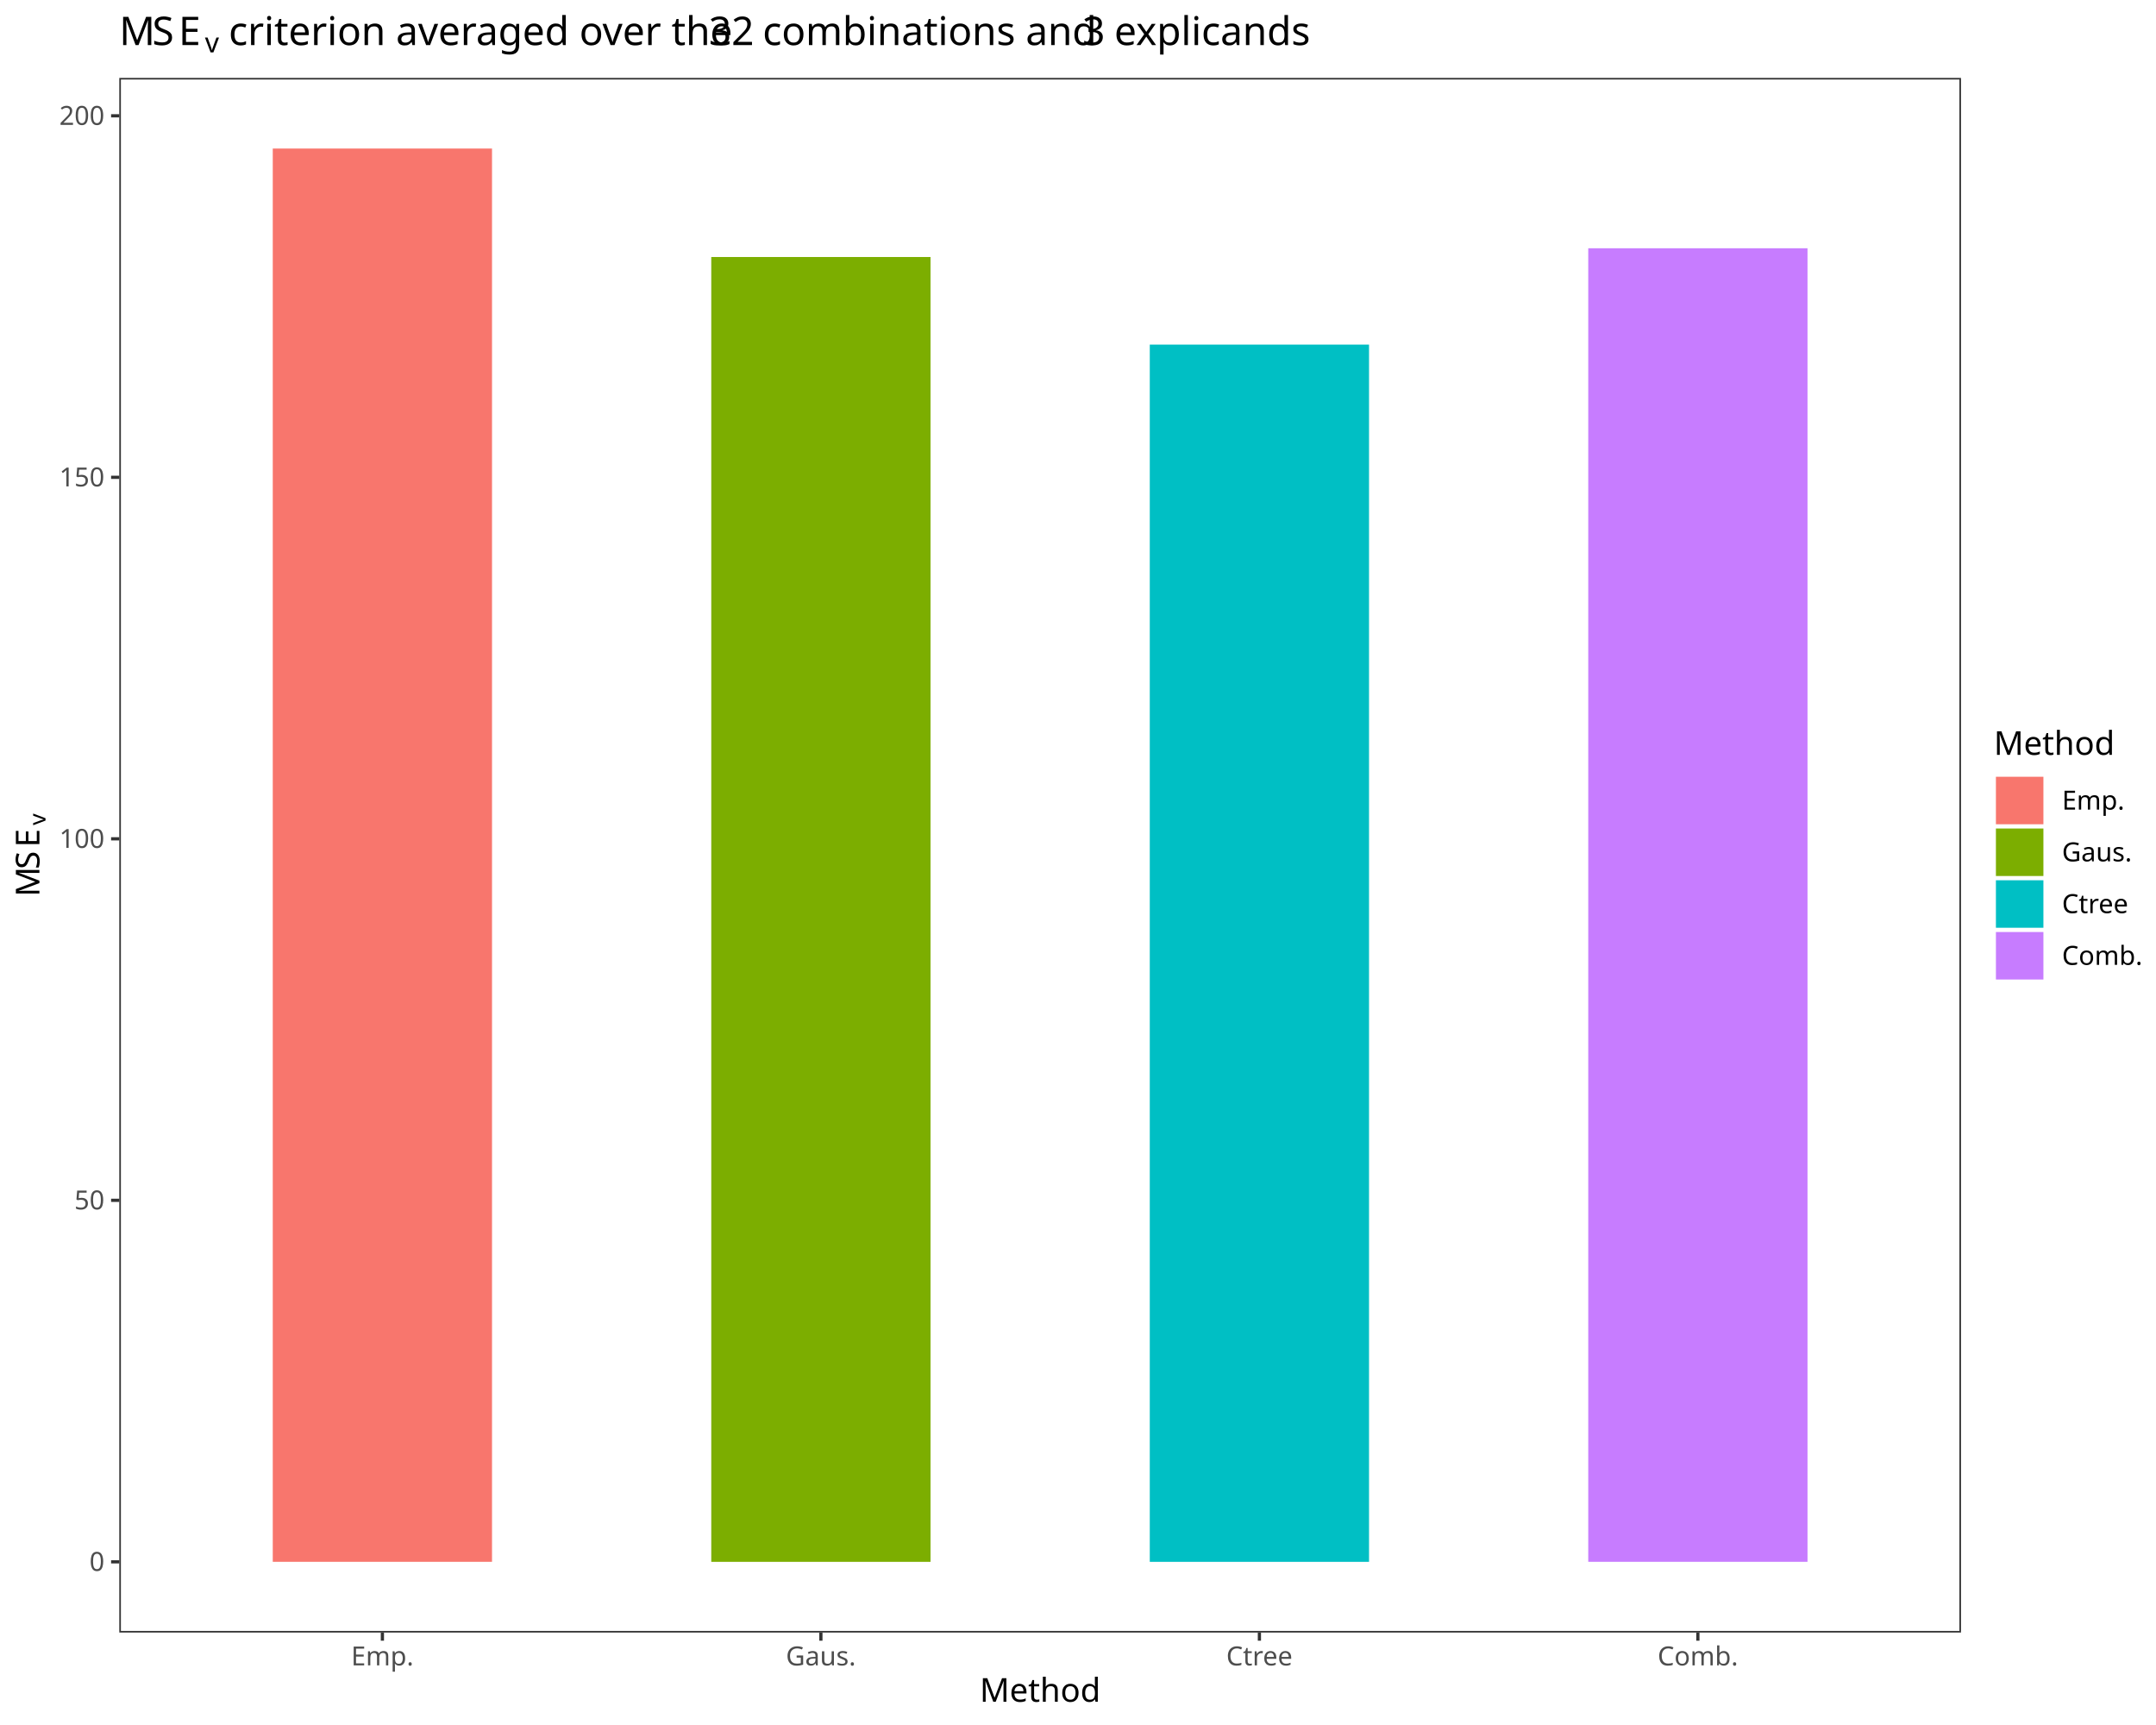
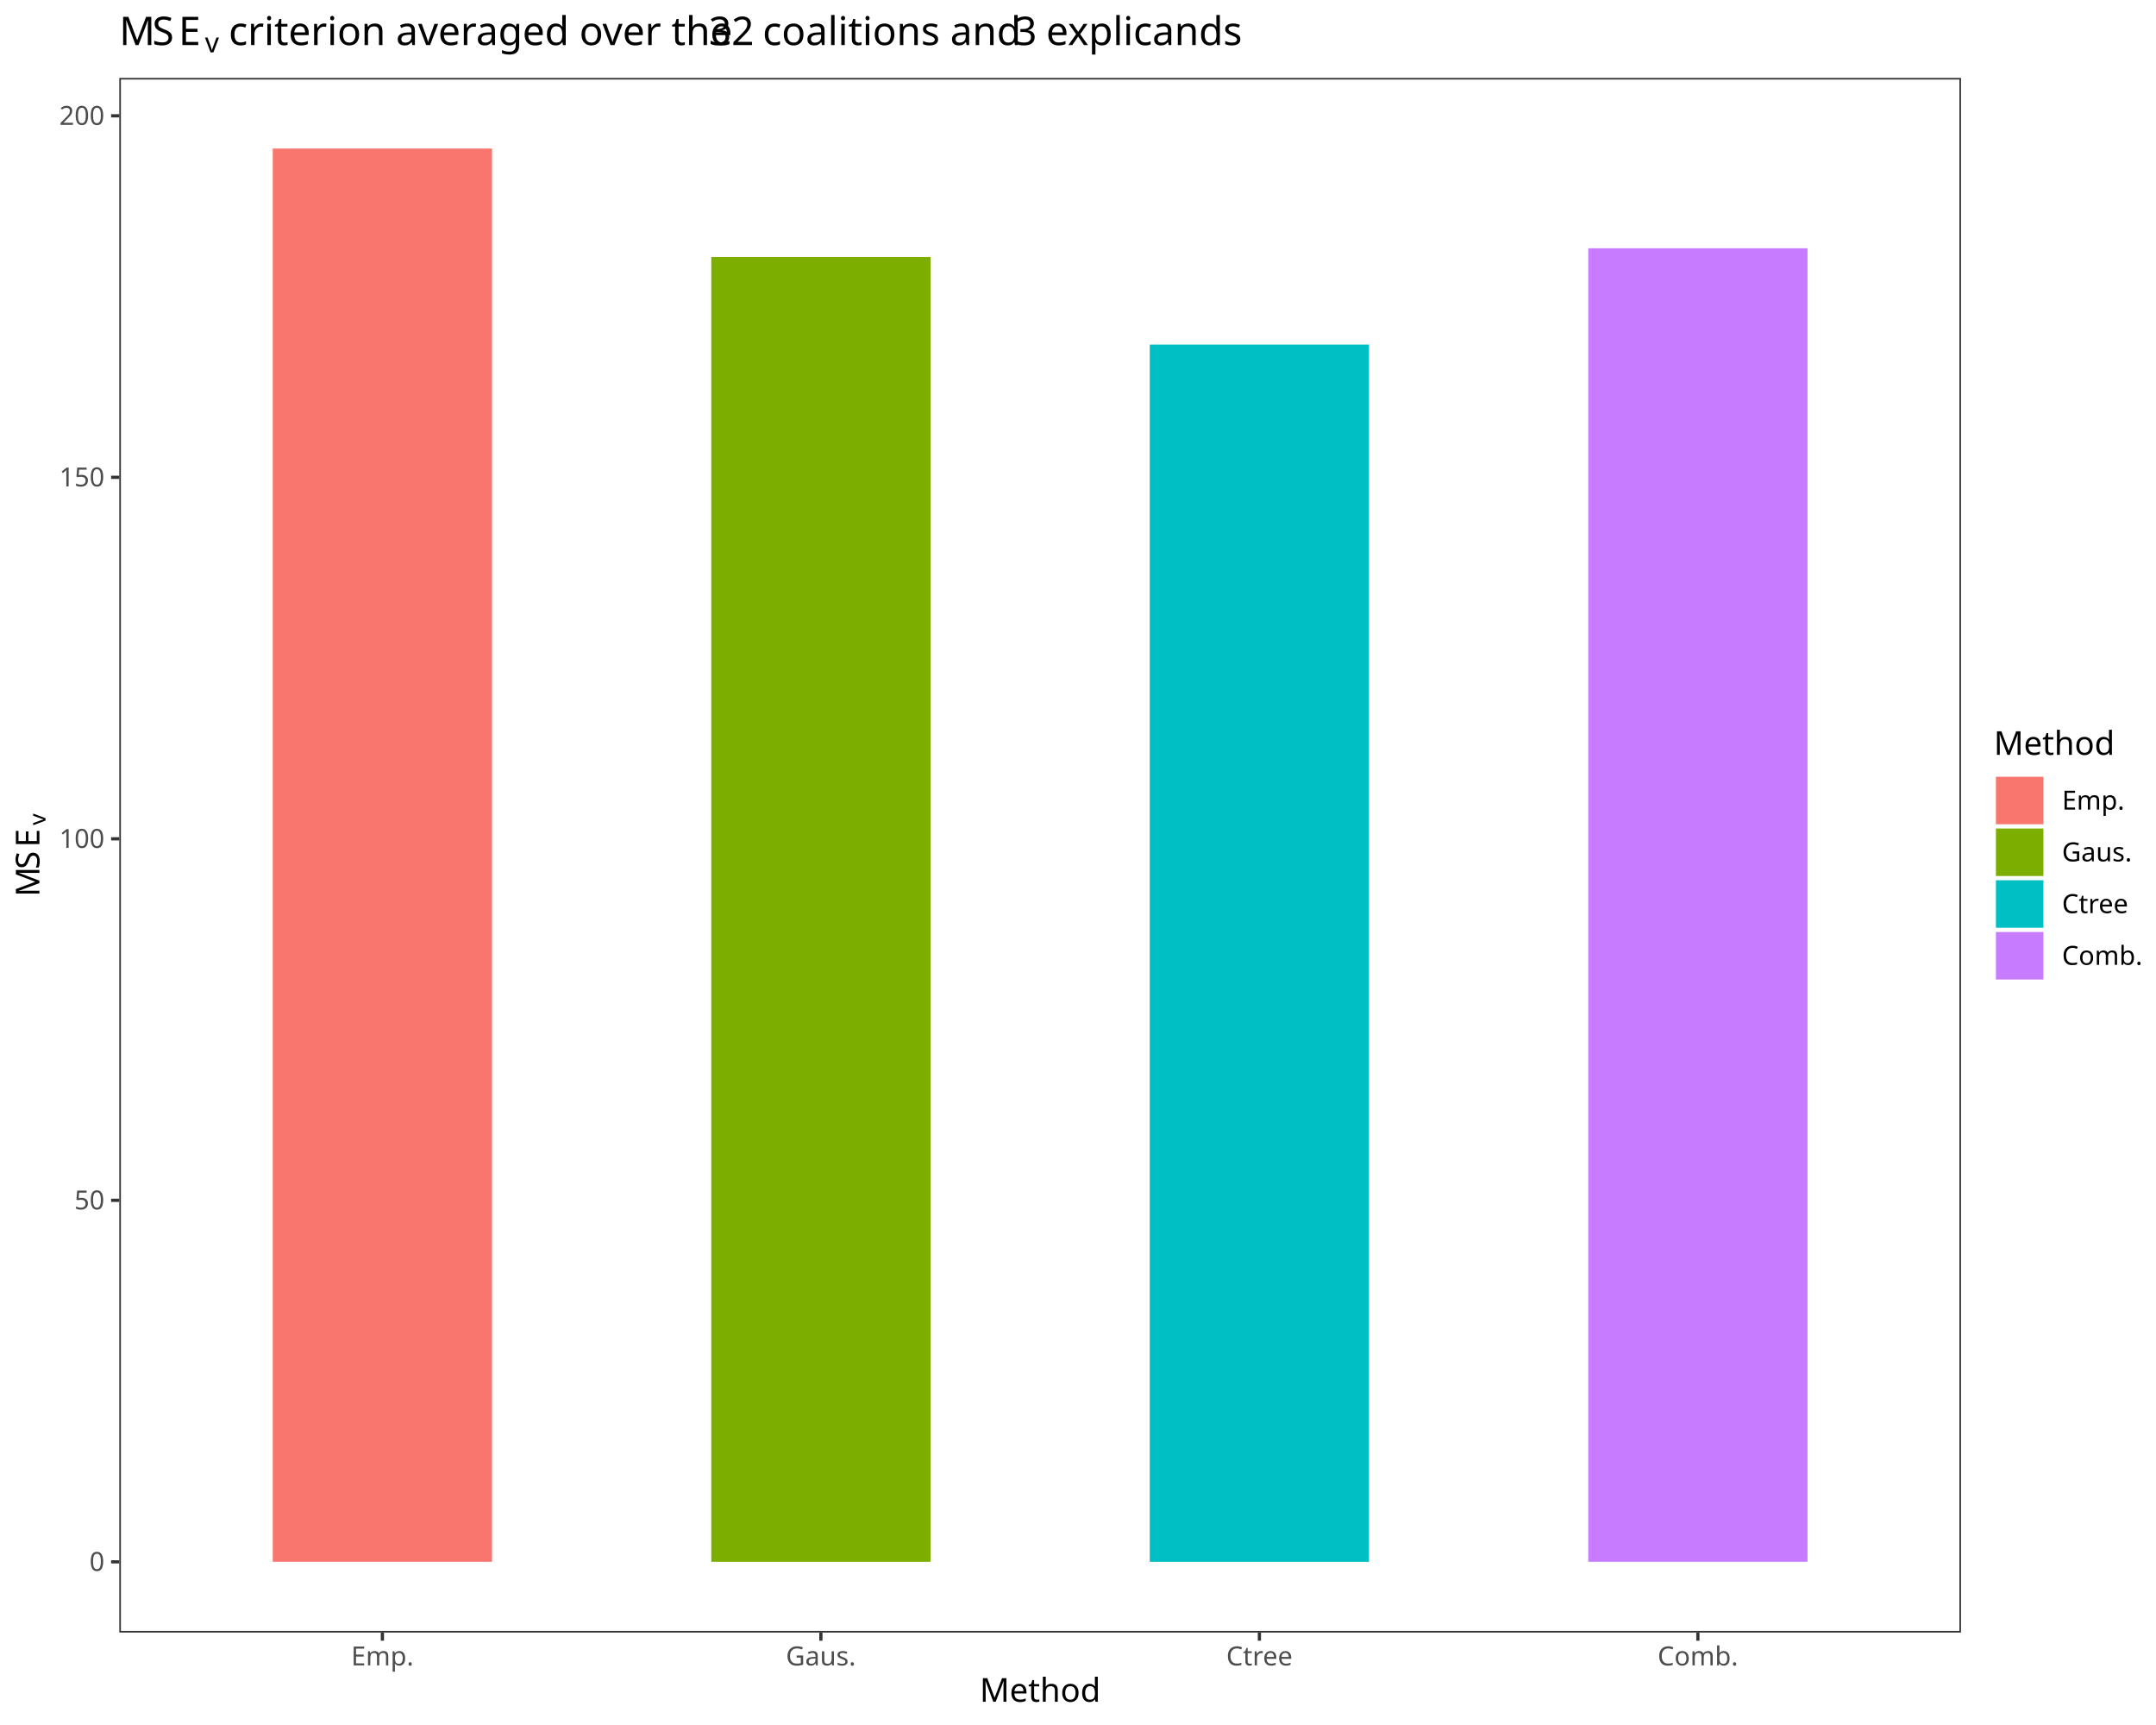
<svg xmlns="http://www.w3.org/2000/svg" class="svglite" data-engine-version="2.0" width="720.00pt" height="576.00pt" viewBox="0 0 720.00 576.00">
  <defs>
    <style type="text/css">
    .svglite line, .svglite polyline, .svglite polygon, .svglite path, .svglite rect, .svglite circle {
      fill: none;
      stroke: #000000;
      stroke-linecap: round;
      stroke-linejoin: round;
      stroke-miterlimit: 10.00;
    }
  </style>
  </defs>
  <rect width="100%" height="100%" style="stroke: none; fill: #FFFFFF;" />
  <defs>
    <clipPath id="cpMC4wMHw3MjAuMDB8MC4wMHw1NzYuMDA=">
      <rect x="0.00" y="0.00" width="720.00" height="576.00" />
    </clipPath>
  </defs>
  <g clip-path="url(#cpMC4wMHw3MjAuMDB8MC4wMHw1NzYuMDA=)">
    <rect x="0.00" y="0.00" width="720.00" height="576.00" style="stroke-width: 1.07; stroke: #FFFFFF; fill: #FFFFFF;" />
  </g>
  <defs>
    <clipPath id="cpMzkuODR8NjU0Ljg4fDI2LjAxfDU0NS4xMQ==">
      <rect x="39.84" y="26.01" width="615.04" height="519.11" />
    </clipPath>
  </defs>
  <g clip-path="url(#cpMzkuODR8NjU0Ljg4fDI2LjAxfDU0NS4xMQ==)">
    <rect x="39.84" y="26.01" width="615.04" height="519.11" style="stroke-width: 1.07; stroke: none; fill: #FFFFFF;" />
    <rect x="91.09" y="49.60" width="73.22" height="471.91" style="stroke-width: 1.07; stroke: none; stroke-linecap: butt; stroke-linejoin: miter; fill: #F8766D;" />
    <rect x="237.53" y="85.82" width="73.22" height="435.70" style="stroke-width: 1.07; stroke: none; stroke-linecap: butt; stroke-linejoin: miter; fill: #7CAE00;" />
    <rect x="383.97" y="115.07" width="73.22" height="406.45" style="stroke-width: 1.07; stroke: none; stroke-linecap: butt; stroke-linejoin: miter; fill: #00BFC4;" />
    <rect x="530.40" y="82.90" width="73.22" height="438.61" style="stroke-width: 1.07; stroke: none; stroke-linecap: butt; stroke-linejoin: miter; fill: #C77CFF;" />
    <rect x="39.84" y="26.01" width="615.04" height="519.11" style="stroke-width: 1.07; stroke: #333333;" />
  </g>
  <g clip-path="url(#cpMC4wMHw3MjAuMDB8MC4wMHw1NzYuMDA=)">
    <text x="34.90" y="524.54" text-anchor="end" style="font-size: 8.80px; fill: #4D4D4D; font-family: sans;" textLength="4.89px" lengthAdjust="spacingAndGlyphs">0</text>
    <text x="34.90" y="403.83" text-anchor="end" style="font-size: 8.80px; fill: #4D4D4D; font-family: sans;" textLength="9.79px" lengthAdjust="spacingAndGlyphs">50</text>
    <text x="34.90" y="283.12" text-anchor="end" style="font-size: 8.80px; fill: #4D4D4D; font-family: sans;" textLength="14.68px" lengthAdjust="spacingAndGlyphs">100</text>
    <text x="34.90" y="162.41" text-anchor="end" style="font-size: 8.80px; fill: #4D4D4D; font-family: sans;" textLength="14.68px" lengthAdjust="spacingAndGlyphs">150</text>
    <text x="34.90" y="41.70" text-anchor="end" style="font-size: 8.80px; fill: #4D4D4D; font-family: sans;" textLength="14.68px" lengthAdjust="spacingAndGlyphs">200</text>
    <polyline points="37.10,521.52 39.84,521.52 " style="stroke-width: 1.07; stroke: #333333; stroke-linecap: butt;" />
    <polyline points="37.10,400.80 39.84,400.80 " style="stroke-width: 1.07; stroke: #333333; stroke-linecap: butt;" />
    <polyline points="37.10,280.09 39.84,280.09 " style="stroke-width: 1.07; stroke: #333333; stroke-linecap: butt;" />
    <polyline points="37.10,159.38 39.84,159.38 " style="stroke-width: 1.07; stroke: #333333; stroke-linecap: butt;" />
    <polyline points="37.10,38.67 39.84,38.67 " style="stroke-width: 1.07; stroke: #333333; stroke-linecap: butt;" />
    <polyline points="127.70,547.85 127.70,545.11 " style="stroke-width: 1.07; stroke: #333333; stroke-linecap: butt;" />
    <polyline points="274.14,547.85 274.14,545.11 " style="stroke-width: 1.07; stroke: #333333; stroke-linecap: butt;" />
    <polyline points="420.58,547.85 420.58,545.11 " style="stroke-width: 1.07; stroke: #333333; stroke-linecap: butt;" />
    <polyline points="567.01,547.85 567.01,545.11 " style="stroke-width: 1.07; stroke: #333333; stroke-linecap: butt;" />
    <text x="127.70" y="556.10" text-anchor="middle" style="font-size: 8.80px; fill: #4D4D4D; font-family: sans;" textLength="20.54px" lengthAdjust="spacingAndGlyphs">Emp.</text>
    <text x="274.14" y="556.10" text-anchor="middle" style="font-size: 8.80px; fill: #4D4D4D; font-family: sans;" textLength="23.49px" lengthAdjust="spacingAndGlyphs">Gaus.</text>
    <text x="420.58" y="556.10" text-anchor="middle" style="font-size: 8.80px; fill: #4D4D4D; font-family: sans;" textLength="21.52px" lengthAdjust="spacingAndGlyphs">Ctree</text>
    <text x="567.01" y="556.10" text-anchor="middle" style="font-size: 8.80px; fill: #4D4D4D; font-family: sans;" textLength="25.92px" lengthAdjust="spacingAndGlyphs">Comb.</text>
    <text x="347.36" y="568.24" text-anchor="middle" style="font-size: 11.00px; font-family: sans;" textLength="36.70px" lengthAdjust="spacingAndGlyphs">Method</text>
    <text transform="translate(13.16,299.41) rotate(-90)" style="font-size: 11.00px; font-family: sans;" textLength="9.17px" lengthAdjust="spacingAndGlyphs">M</text>
    <text transform="translate(13.16,290.24) rotate(-90)" style="font-size: 11.00px; font-family: sans;" textLength="7.34px" lengthAdjust="spacingAndGlyphs">S</text>
    <text transform="translate(13.16,282.90) rotate(-90)" style="font-size: 11.00px; font-family: sans;" textLength="7.34px" lengthAdjust="spacingAndGlyphs">E</text>
    <text transform="translate(15.20,275.56) rotate(-90)" style="font-size: 7.70px; font-family: sans;" textLength="3.85px" lengthAdjust="spacingAndGlyphs">v</text>
    <rect x="665.84" y="243.33" width="48.68" height="84.45" style="stroke-width: 1.07; stroke: none; fill: #FFFFFF;" />
    <text x="665.84" y="252.05" style="font-size: 11.00px; font-family: sans;" textLength="36.70px" lengthAdjust="spacingAndGlyphs">Method</text>
    <rect x="665.84" y="258.67" width="17.28" height="17.28" style="stroke-width: 1.07; stroke: none; fill: #FFFFFF;" />
    <rect x="666.54" y="259.37" width="15.86" height="15.86" style="stroke-width: 1.07; stroke: none; stroke-linecap: butt; stroke-linejoin: miter; fill: #F8766D;" />
    <rect x="665.84" y="275.95" width="17.28" height="17.28" style="stroke-width: 1.07; stroke: none; fill: #FFFFFF;" />
    <rect x="666.54" y="276.65" width="15.86" height="15.86" style="stroke-width: 1.07; stroke: none; stroke-linecap: butt; stroke-linejoin: miter; fill: #7CAE00;" />
    <rect x="665.84" y="293.23" width="17.28" height="17.28" style="stroke-width: 1.07; stroke: none; fill: #FFFFFF;" />
    <rect x="666.54" y="293.93" width="15.86" height="15.86" style="stroke-width: 1.07; stroke: none; stroke-linecap: butt; stroke-linejoin: miter; fill: #00BFC4;" />
    <rect x="665.84" y="310.51" width="17.28" height="17.28" style="stroke-width: 1.07; stroke: none; fill: #FFFFFF;" />
    <rect x="666.54" y="311.21" width="15.86" height="15.86" style="stroke-width: 1.07; stroke: none; stroke-linecap: butt; stroke-linejoin: miter; fill: #C77CFF;" />
    <text x="688.60" y="270.33" style="font-size: 8.80px; font-family: sans;" textLength="20.54px" lengthAdjust="spacingAndGlyphs">Emp.</text>
    <text x="688.60" y="287.61" style="font-size: 8.80px; font-family: sans;" textLength="23.49px" lengthAdjust="spacingAndGlyphs">Gaus.</text>
    <text x="688.60" y="304.89" style="font-size: 8.80px; font-family: sans;" textLength="21.52px" lengthAdjust="spacingAndGlyphs">Ctree</text>
    <text x="688.60" y="322.17" style="font-size: 8.80px; font-family: sans;" textLength="25.92px" lengthAdjust="spacingAndGlyphs">Comb.</text>
    <text x="39.84" y="15.05" style="font-size: 13.20px; font-family: sans;" textLength="11.00px" lengthAdjust="spacingAndGlyphs">M</text>
    <text x="50.84" y="15.05" style="font-size: 13.20px; font-family: sans;" textLength="8.81px" lengthAdjust="spacingAndGlyphs">S</text>
    <text x="59.64" y="15.05" style="font-size: 13.20px; font-family: sans;" textLength="8.81px" lengthAdjust="spacingAndGlyphs">E</text>
    <text x="68.45" y="17.49" style="font-size: 9.24px; font-family: sans;" textLength="4.62px" lengthAdjust="spacingAndGlyphs">v</text>
    <text x="73.07" y="15.05" style="font-size: 13.20px; font-family: sans;" textLength="3.30px" lengthAdjust="spacingAndGlyphs"> </text>
    <text x="76.38" y="15.05" style="font-size: 13.20px; font-family: sans;" textLength="157.04px" lengthAdjust="spacingAndGlyphs">criterion averaged over the</text>
    <text x="233.41" y="15.05" style="font-size: 13.20px; font-family: sans;" textLength="3.30px" lengthAdjust="spacingAndGlyphs"> </text>
    <text x="236.72" y="15.05" style="font-size: 13.20px; font-family: sans;" textLength="14.68px" lengthAdjust="spacingAndGlyphs">32</text>
    <text x="251.40" y="15.05" style="font-size: 13.20px; font-family: sans;" textLength="3.30px" lengthAdjust="spacingAndGlyphs"> </text>
-     <text x="254.70" y="15.05" style="font-size: 13.20px; font-family: sans;" textLength="103.48px" lengthAdjust="spacingAndGlyphs">combinations and</text>
-     <text x="358.19" y="15.05" style="font-size: 13.20px; font-family: sans;" textLength="3.30px" lengthAdjust="spacingAndGlyphs"> </text>
-     <text x="361.49" y="15.05" style="font-size: 13.20px; font-family: sans;" textLength="7.34px" lengthAdjust="spacingAndGlyphs">3</text>
-     <text x="368.83" y="15.05" style="font-size: 13.20px; font-family: sans;" textLength="3.30px" lengthAdjust="spacingAndGlyphs"> </text>
-     <text x="372.13" y="15.05" style="font-size: 13.20px; font-family: sans;" textLength="62.39px" lengthAdjust="spacingAndGlyphs">explicands</text>
+     <text x="254.70" y="15.05" style="font-size: 13.20px; font-family: sans;" textLength="80.73px" lengthAdjust="spacingAndGlyphs">coalitions and</text>
+     <text x="335.43" y="15.05" style="font-size: 13.20px; font-family: sans;" textLength="3.30px" lengthAdjust="spacingAndGlyphs"> </text>
+     <text x="338.73" y="15.05" style="font-size: 13.20px; font-family: sans;" textLength="7.34px" lengthAdjust="spacingAndGlyphs">3</text>
+     <text x="346.08" y="15.05" style="font-size: 13.20px; font-family: sans;" textLength="3.30px" lengthAdjust="spacingAndGlyphs"> </text>
+     <text x="349.38" y="15.05" style="font-size: 13.20px; font-family: sans;" textLength="62.39px" lengthAdjust="spacingAndGlyphs">explicands</text>
  </g>
</svg>
